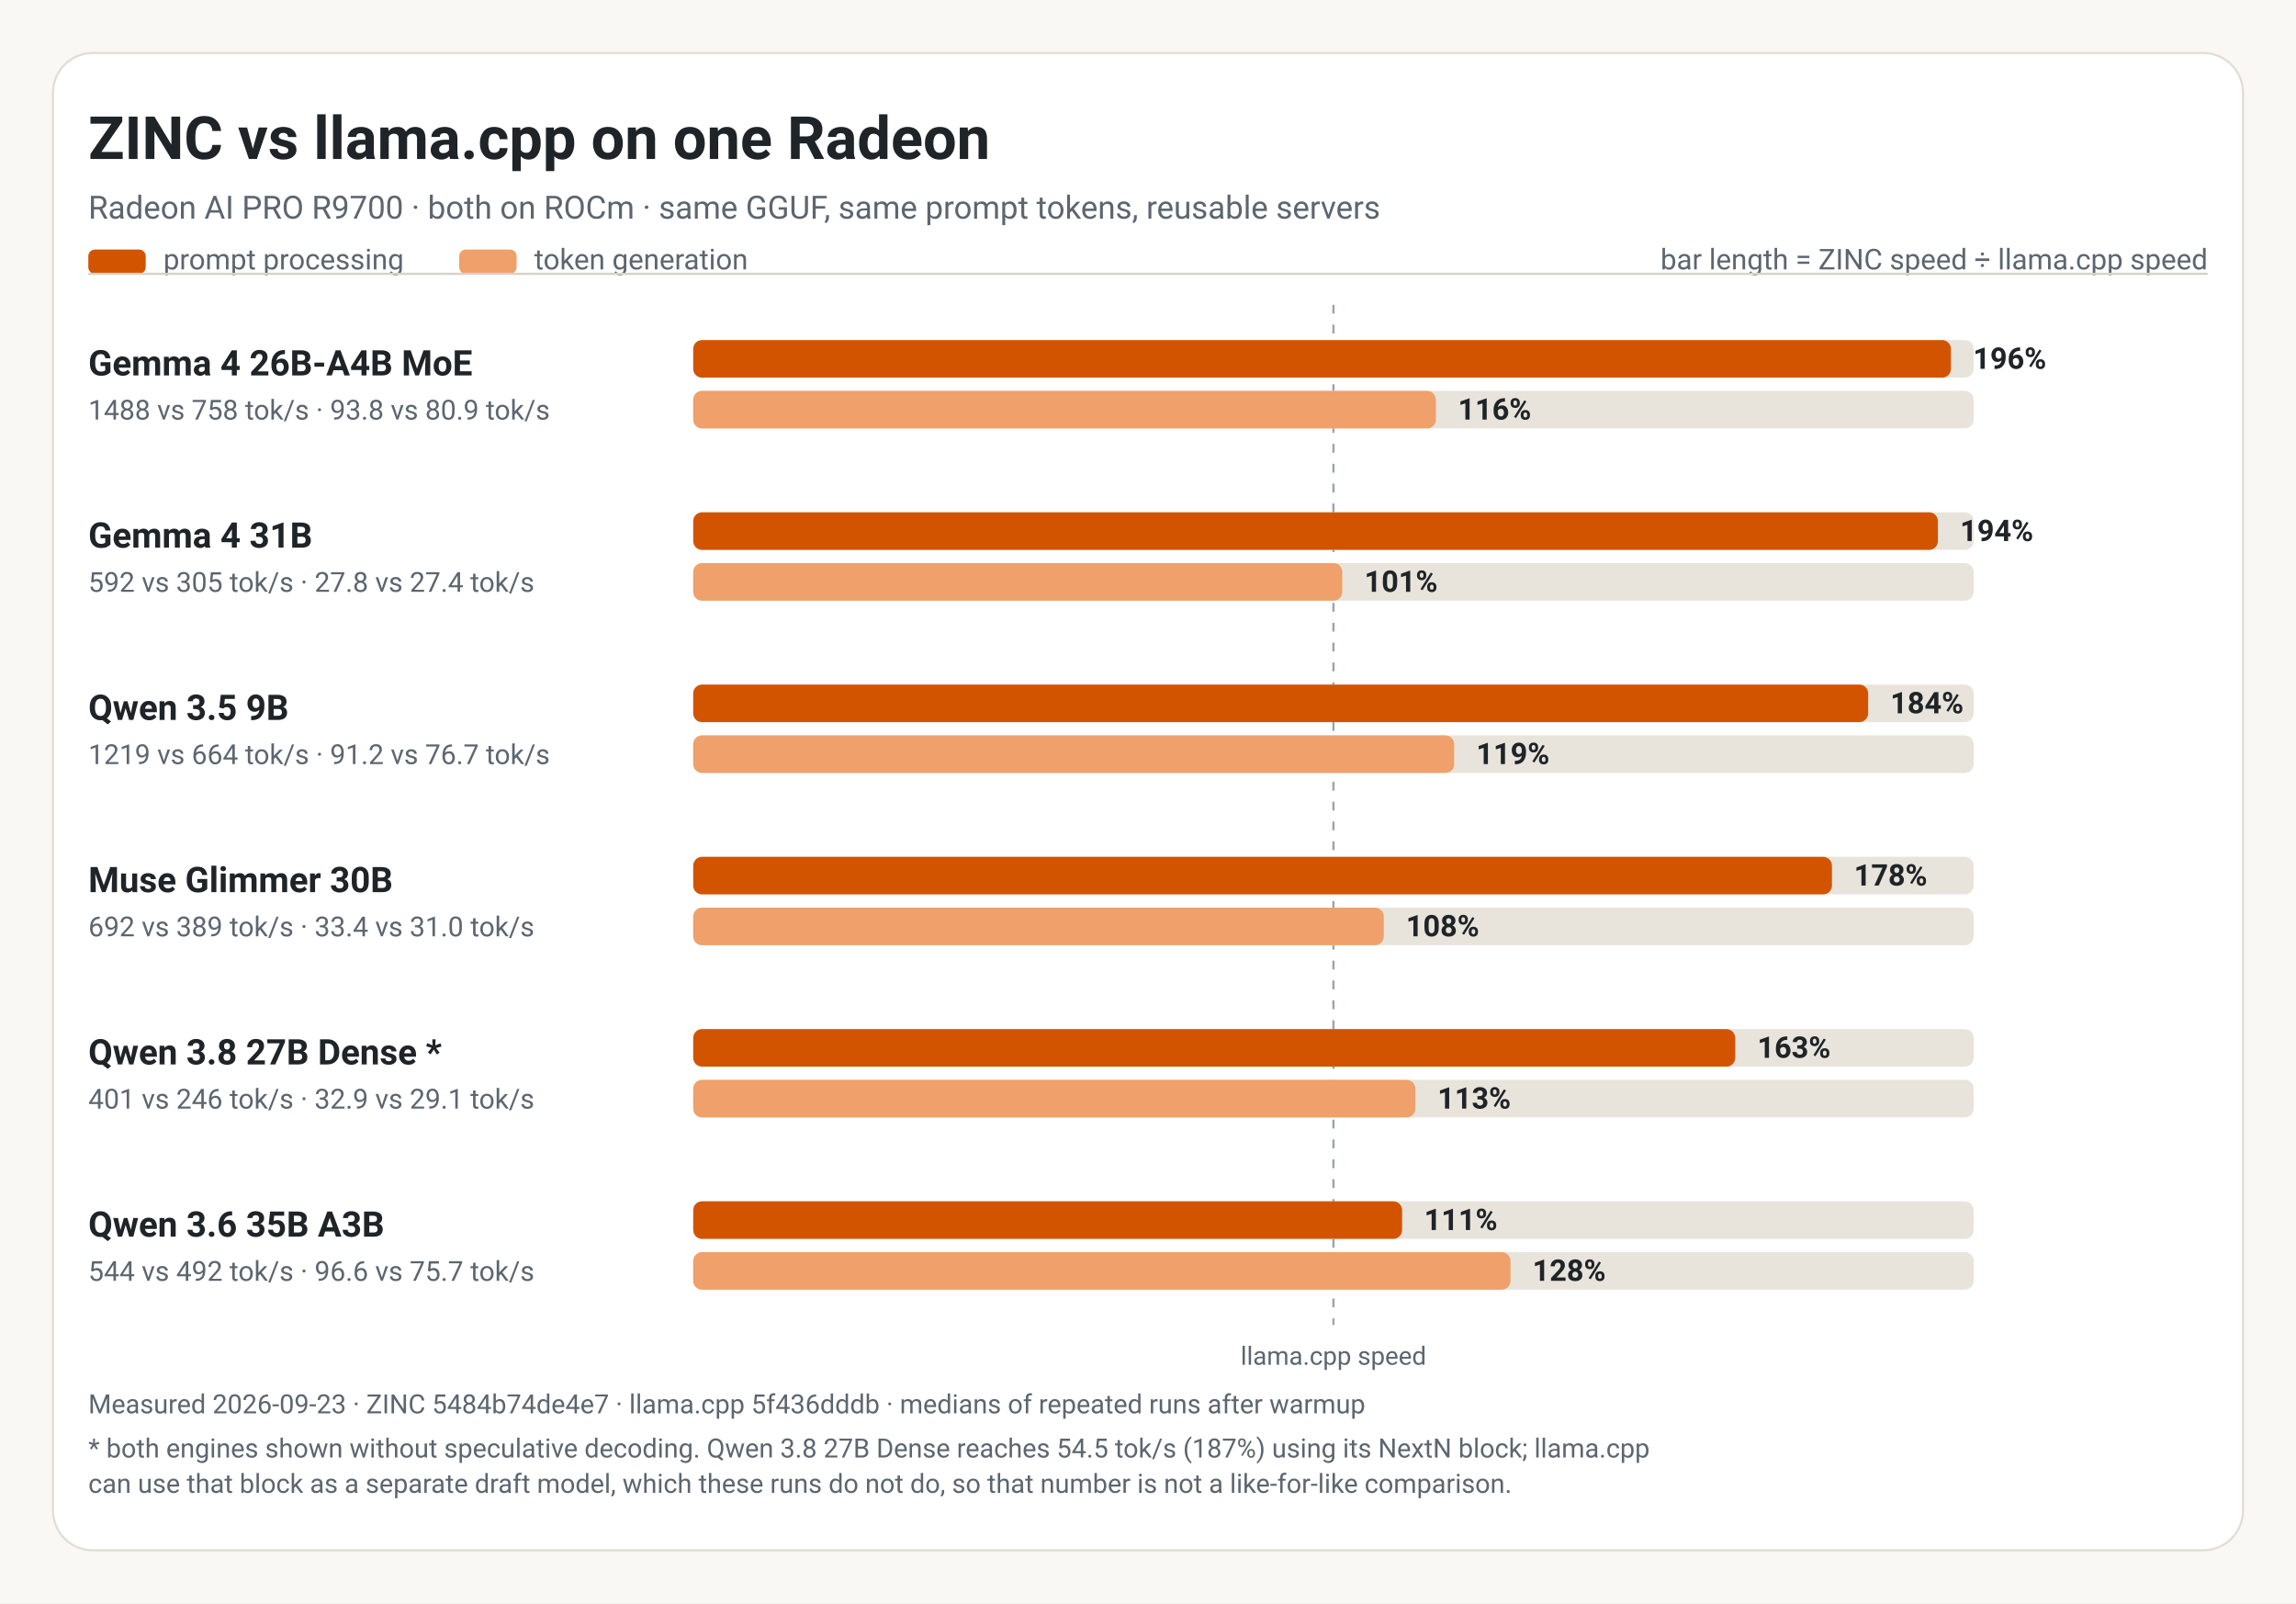
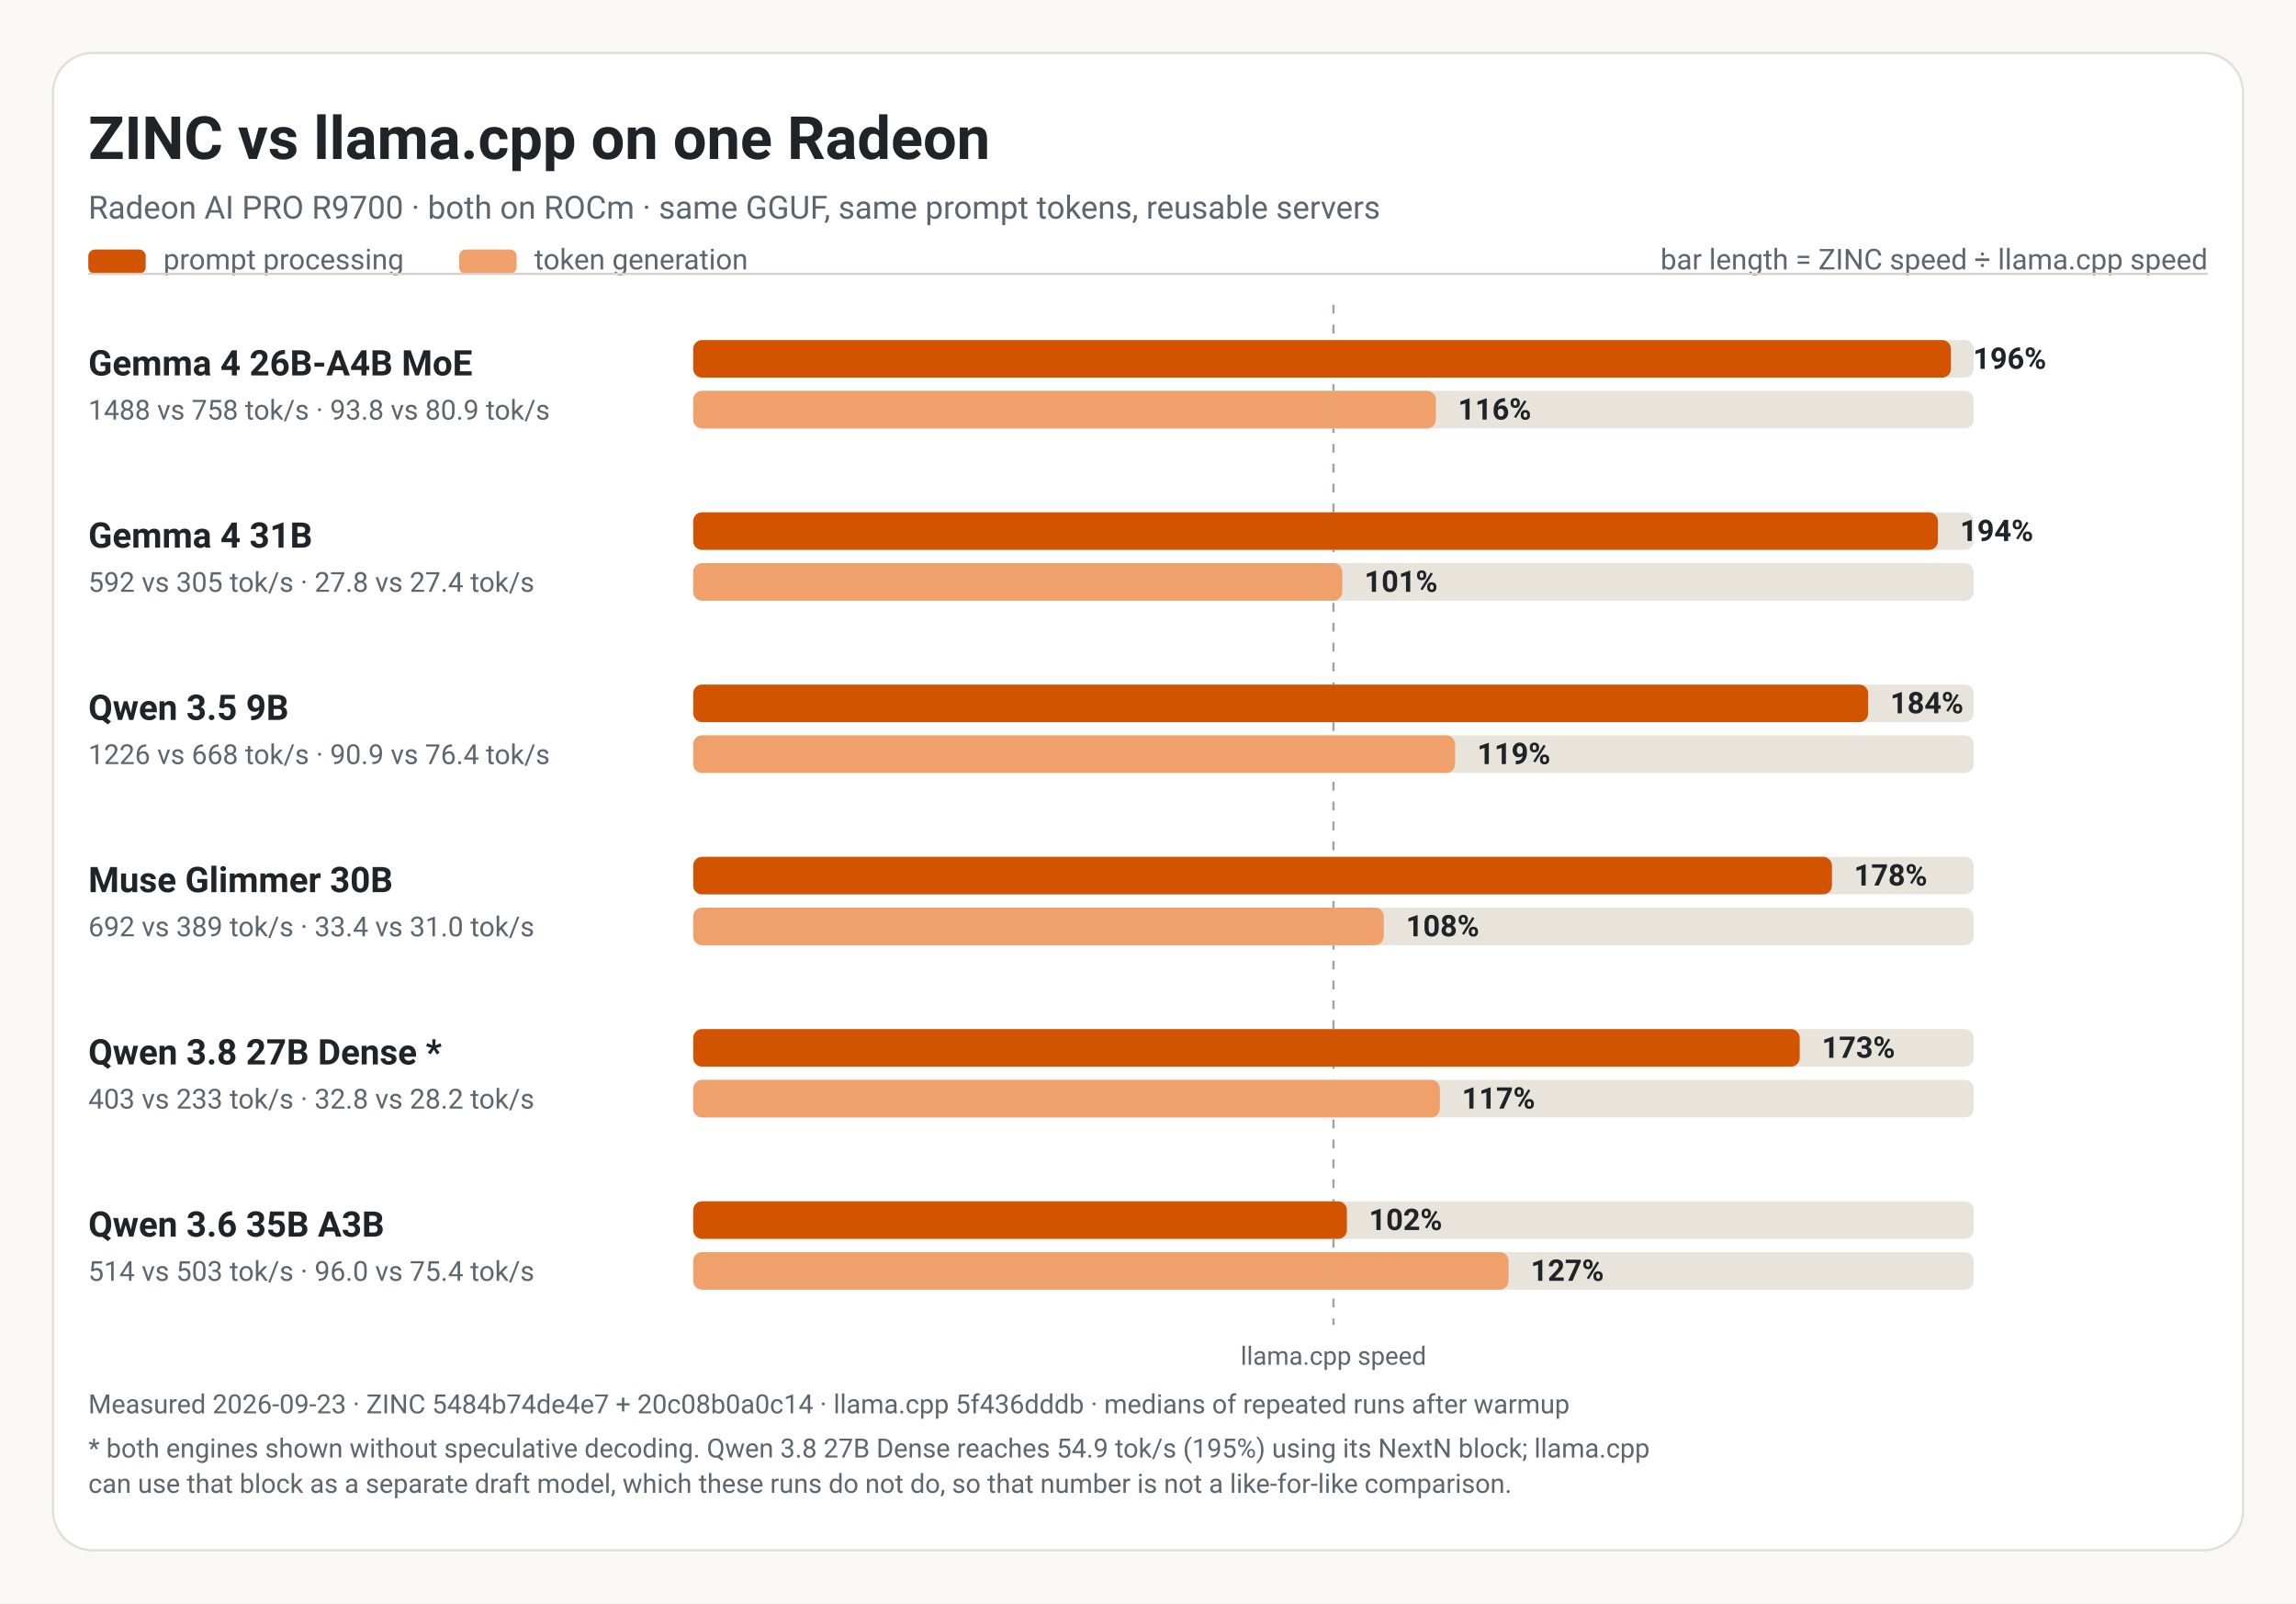
<svg xmlns="http://www.w3.org/2000/svg" width="1040" height="726" viewBox="0 0 1040 726" role="img" aria-labelledby="title desc">
  <rect width="1040" height="726" fill="#faf8f4" />
  <rect x="24" y="24" width="992" height="678" rx="18" fill="#ffffff" stroke="#e3ded4" />
  <g font-family="-apple-system, BlinkMacSystemFont, 'Segoe UI', Roboto, sans-serif" fill="#1f2428">
    <text x="40" y="72" font-size="27" font-weight="700">ZINC vs llama.cpp on one Radeon</text>
    <text x="40" y="99" font-size="14.5" fill="#5c6670">Radeon AI PRO R9700 · both on ROCm · same GGUF, same prompt tokens, reusable servers</text>
    <rect x="40.0" y="113" width="26.0" height="11" rx="3" fill="#d35400" />
    <text x="74" y="122" font-size="13" fill="#5c6670">prompt processing</text>
    <rect x="208.0" y="113" width="26.0" height="11" rx="3" fill="#f0a06a" />
    <text x="242" y="122" font-size="13" fill="#5c6670">token generation</text>
    <text x="1000" y="122" font-size="13" text-anchor="end" fill="#5c6670">bar length = ZINC speed ÷ llama.cpp speed</text>
    <line x1="40" y1="124" x2="1000" y2="124" stroke="#d7d2c8" />
    <line x1="604" y1="138" x2="604" y2="600" stroke="#9aa4ae" stroke-dasharray="4 5" />
    <text x="604" y="618" font-size="11.5" text-anchor="middle" fill="#5c6670">llama.cpp speed</text>
    <text x="40" y="170" font-size="16" font-weight="600">Gemma 4 26B-A4B MoE</text>
    <text x="40" y="190" font-size="12.5" fill="#5c6670">1488 vs 758 tok/s · 93.8 vs 80.9 tok/s</text>
    <rect x="314.0" y="154" width="580.0" height="17" rx="4" fill="#e8e4db" />
    <rect x="314.0" y="154" width="569.7" height="17" rx="4" fill="#d35400" />
    <text x="893.708" y="167" font-size="13.5" font-weight="700" fill="#1f2428">196%</text>
    <rect x="314.0" y="177" width="580.0" height="17" rx="4" fill="#e8e4db" />
    <rect x="314.0" y="177" width="336.4" height="17" rx="4" fill="#f0a06a" />
    <text x="660.387" y="190" font-size="13.5" font-weight="700" fill="#1f2428">116%</text>
    <text x="40" y="248" font-size="16" font-weight="600">Gemma 4 31B</text>
    <text x="40" y="268" font-size="12.5" fill="#5c6670">592 vs 305 tok/s · 27.8 vs 27.4 tok/s</text>
    <rect x="314.0" y="232" width="580.0" height="17" rx="4" fill="#e8e4db" />
    <rect x="314.0" y="232" width="563.8" height="17" rx="4" fill="#d35400" />
    <text x="887.83" y="245" font-size="13.5" font-weight="700" fill="#1f2428">194%</text>
    <rect x="314.0" y="255" width="580.0" height="17" rx="4" fill="#e8e4db" />
    <rect x="314.0" y="255" width="294.0" height="17" rx="4" fill="#f0a06a" />
    <text x="618.002" y="268" font-size="13.5" font-weight="700" fill="#1f2428">101%</text>
    <text x="40" y="326" font-size="16" font-weight="600">Qwen 3.5 9B</text>
-     <text x="40" y="346" font-size="12.5" fill="#5c6670">1219 vs 664 tok/s · 91.2 vs 76.7 tok/s</text>
+     <text x="40" y="346" font-size="12.5" fill="#5c6670">1226 vs 668 tok/s · 90.9 vs 76.4 tok/s</text>
    <rect x="314.0" y="310" width="580.0" height="17" rx="4" fill="#e8e4db" />
    <rect x="314.0" y="310" width="532.2" height="17" rx="4" fill="#d35400" />
-     <text x="856.238" y="323" font-size="13.5" font-weight="700" fill="#1f2428">184%</text>
+     <text x="856.186" y="323" font-size="13.5" font-weight="700" fill="#1f2428">184%</text>
    <rect x="314.0" y="333" width="580.0" height="17" rx="4" fill="#e8e4db" />
-     <rect x="314.0" y="333" width="344.7" height="17" rx="4" fill="#f0a06a" />
-     <text x="668.679" y="346" font-size="13.5" font-weight="700" fill="#1f2428">119%</text>
+     <rect x="314.0" y="333" width="345.1" height="17" rx="4" fill="#f0a06a" />
+     <text x="669.099" y="346" font-size="13.5" font-weight="700" fill="#1f2428">119%</text>
    <text x="40" y="404" font-size="16" font-weight="600">Muse Glimmer 30B</text>
    <text x="40" y="424" font-size="12.5" fill="#5c6670">692 vs 389 tok/s · 33.4 vs 31.0 tok/s</text>
    <rect x="314.0" y="388" width="580.0" height="17" rx="4" fill="#e8e4db" />
    <rect x="314.0" y="388" width="515.8" height="17" rx="4" fill="#d35400" />
    <text x="839.785" y="401" font-size="13.5" font-weight="700" fill="#1f2428">178%</text>
    <rect x="314.0" y="411" width="580.0" height="17" rx="4" fill="#e8e4db" />
    <rect x="314.0" y="411" width="312.8" height="17" rx="4" fill="#f0a06a" />
    <text x="636.844" y="424" font-size="13.5" font-weight="700" fill="#1f2428">108%</text>
    <text x="40" y="482" font-size="16" font-weight="600">Qwen 3.8 27B Dense *</text>
-     <text x="40" y="502" font-size="12.5" fill="#5c6670">401 vs 246 tok/s · 32.9 vs 29.1 tok/s</text>
+     <text x="40" y="502" font-size="12.5" fill="#5c6670">403 vs 233 tok/s · 32.8 vs 28.2 tok/s</text>
    <rect x="314.0" y="466" width="580.0" height="17" rx="4" fill="#e8e4db" />
-     <rect x="314.0" y="466" width="472.0" height="17" rx="4" fill="#d35400" />
-     <text x="796" y="479" font-size="13.5" font-weight="700" fill="#1f2428">163%</text>
+     <rect x="314.0" y="466" width="501.2" height="17" rx="4" fill="#d35400" />
+     <text x="825.192" y="479" font-size="13.5" font-weight="700" fill="#1f2428">173%</text>
    <rect x="314.0" y="489" width="580.0" height="17" rx="4" fill="#e8e4db" />
-     <rect x="314.0" y="489" width="327.1" height="17" rx="4" fill="#f0a06a" />
-     <text x="651.147" y="502" font-size="13.5" font-weight="700" fill="#1f2428">113%</text>
+     <rect x="314.0" y="489" width="338.2" height="17" rx="4" fill="#f0a06a" />
+     <text x="662.163" y="502" font-size="13.5" font-weight="700" fill="#1f2428">117%</text>
    <text x="40" y="560" font-size="16" font-weight="600">Qwen 3.6 35B A3B</text>
-     <text x="40" y="580" font-size="12.5" fill="#5c6670">544 vs 492 tok/s · 96.6 vs 75.7 tok/s</text>
+     <text x="40" y="580" font-size="12.5" fill="#5c6670">514 vs 503 tok/s · 96.0 vs 75.4 tok/s</text>
    <rect x="314.0" y="544" width="580.0" height="17" rx="4" fill="#e8e4db" />
-     <rect x="314.0" y="544" width="321.1" height="17" rx="4" fill="#d35400" />
-     <text x="645.103" y="557" font-size="13.5" font-weight="700" fill="#1f2428">111%</text>
+     <rect x="314.0" y="544" width="296.1" height="17" rx="4" fill="#d35400" />
+     <text x="620.076" y="557" font-size="13.5" font-weight="700" fill="#1f2428">102%</text>
    <rect x="314.0" y="567" width="580.0" height="17" rx="4" fill="#e8e4db" />
-     <rect x="314.0" y="567" width="370.2" height="17" rx="4" fill="#f0a06a" />
-     <text x="694.155" y="580" font-size="13.5" font-weight="700" fill="#1f2428">128%</text>
-     <text x="40" y="640" font-size="12" fill="#5c6670">Measured 2026-09-23 · ZINC 5484b74de4e7 · llama.cpp 5f436dddb · medians of repeated runs after warmup</text>
-     <text x="40" y="660" font-size="12" fill="#5c6670">* both engines shown without speculative decoding. Qwen 3.8 27B Dense reaches 54.5 tok/s (187%) using its NextN block; llama.cpp</text>
+     <rect x="314.0" y="567" width="369.3" height="17" rx="4" fill="#f0a06a" />
+     <text x="693.328" y="580" font-size="13.5" font-weight="700" fill="#1f2428">127%</text>
+     <text x="40" y="640" font-size="12" fill="#5c6670">Measured 2026-09-23 · ZINC 5484b74de4e7 + 20c08b0a0c14 · llama.cpp 5f436dddb · medians of repeated runs after warmup</text>
+     <text x="40" y="660" font-size="12" fill="#5c6670">* both engines shown without speculative decoding. Qwen 3.8 27B Dense reaches 54.9 tok/s (195%) using its NextN block; llama.cpp</text>
    <text x="40" y="676" font-size="12" fill="#5c6670">can use that block as a separate draft model, which these runs do not do, so that number is not a like-for-like comparison.</text>
  </g>
</svg>
